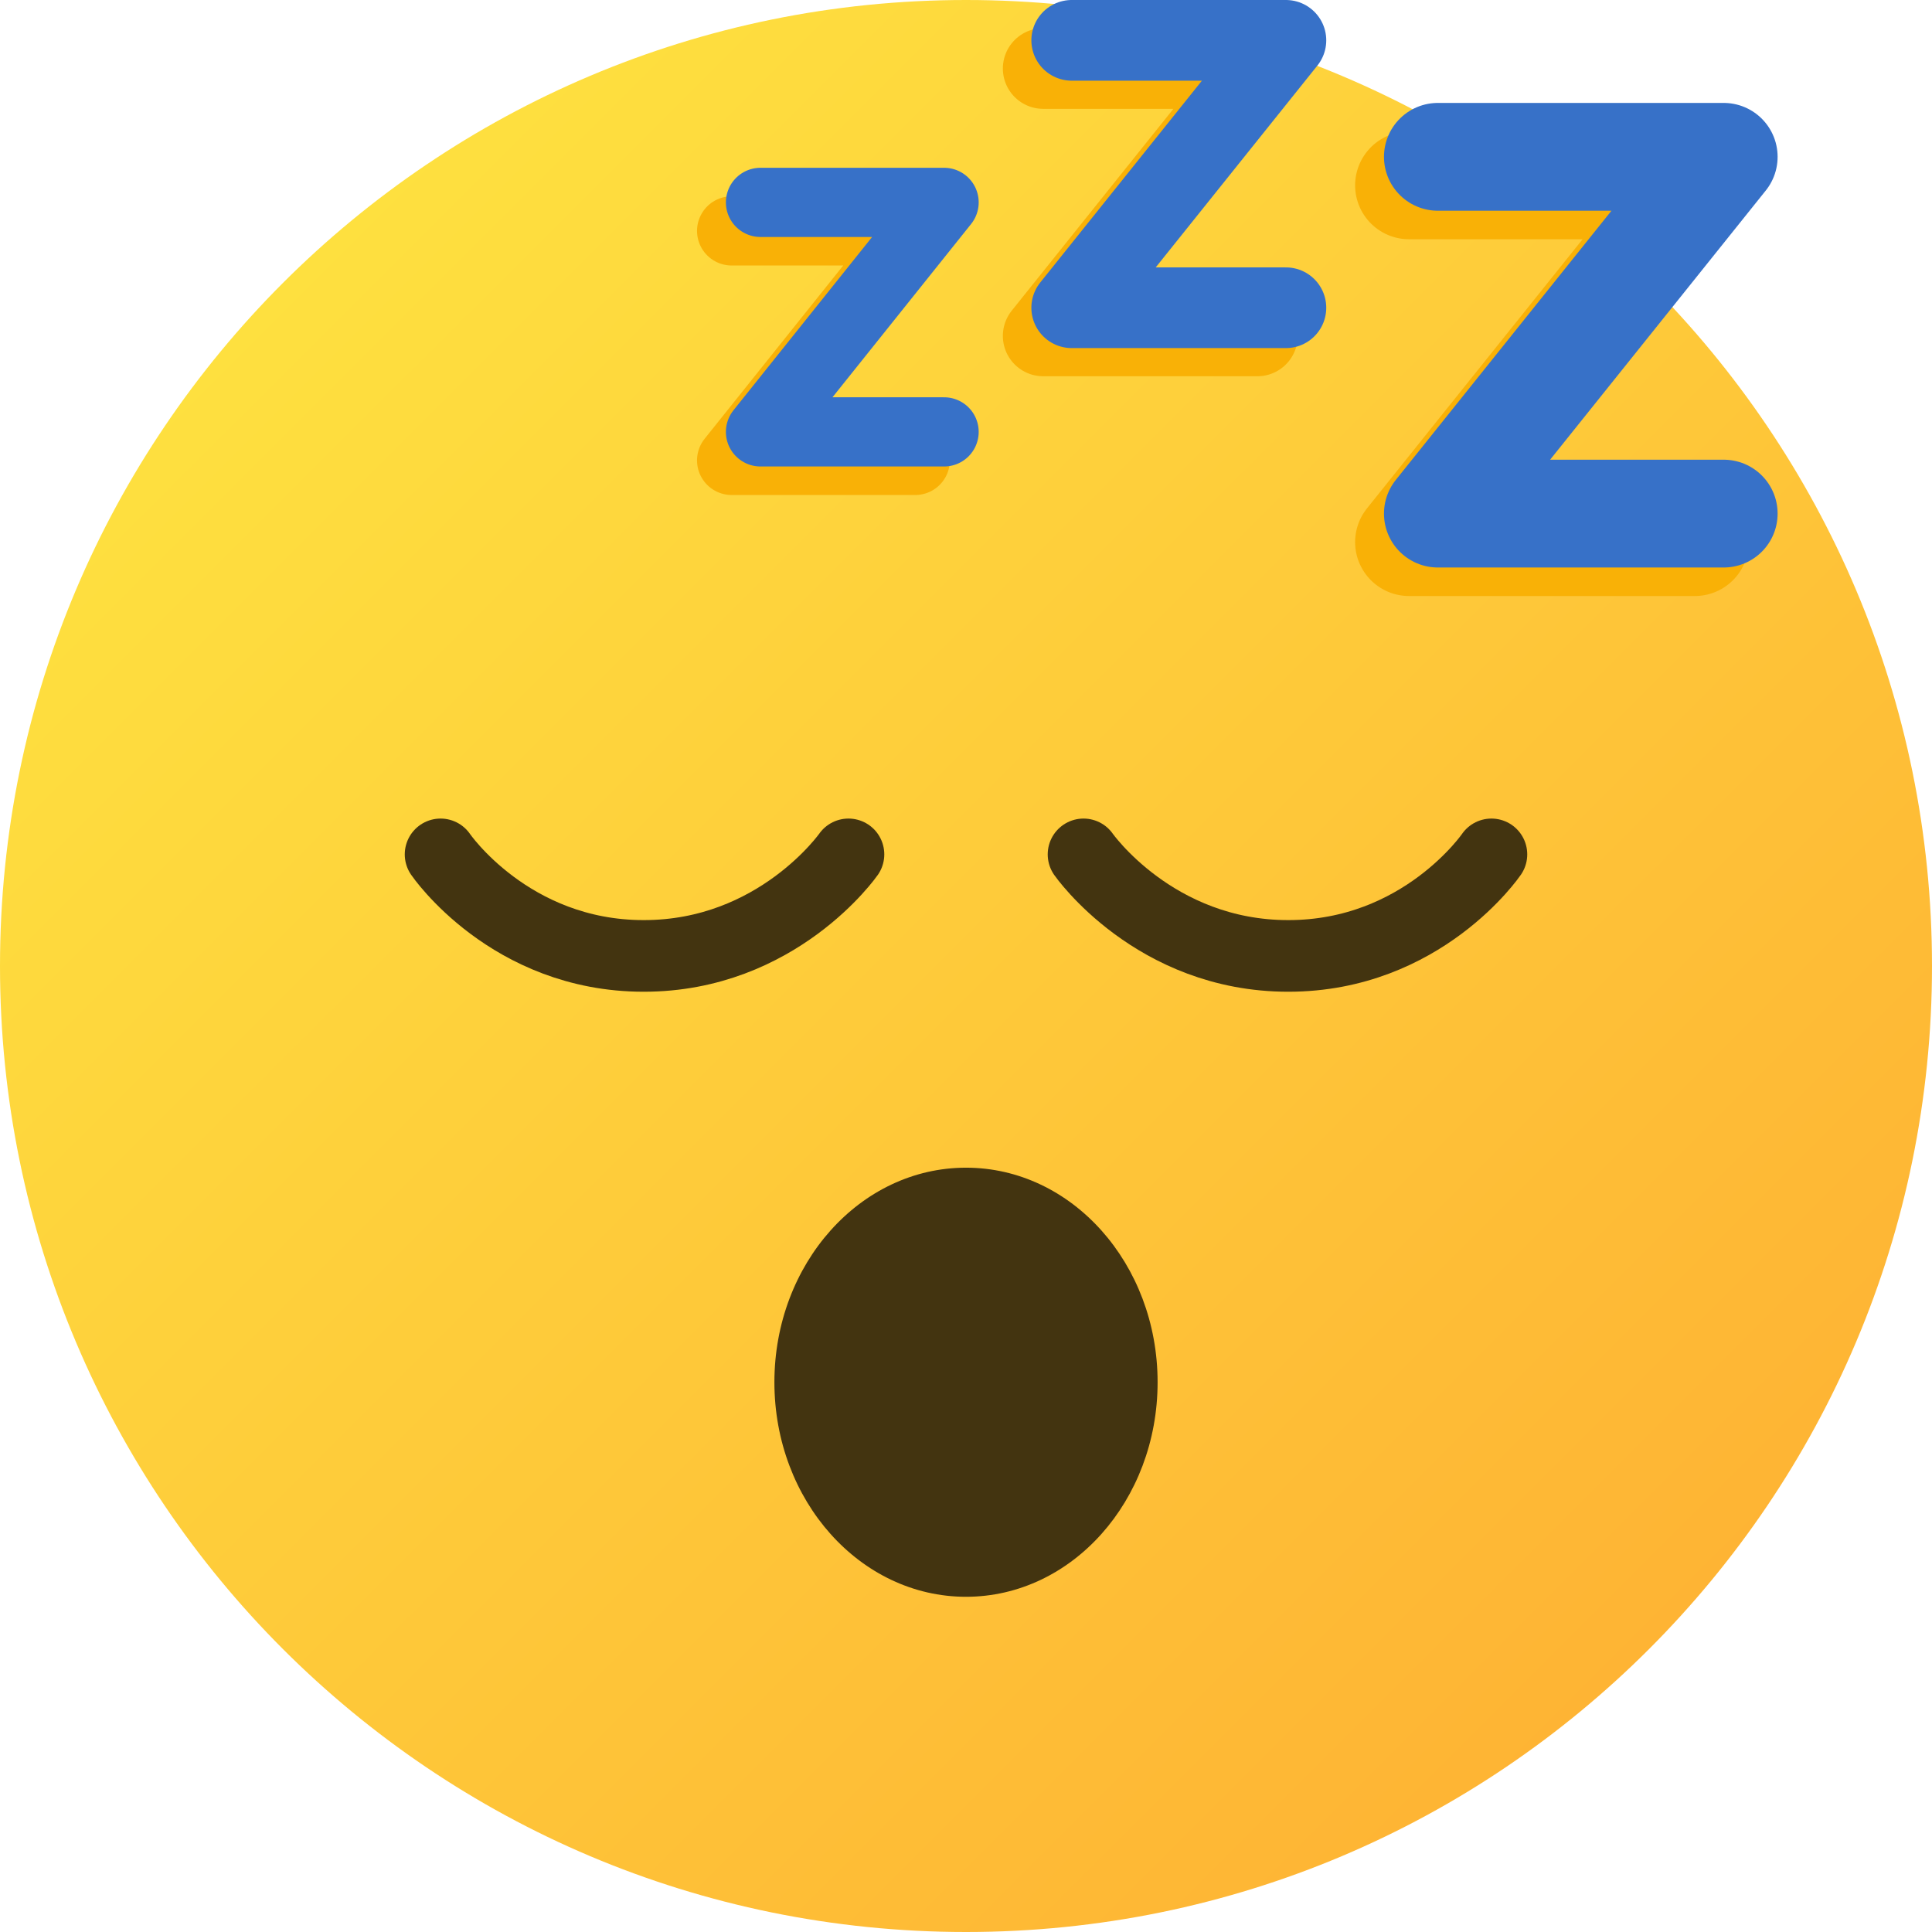
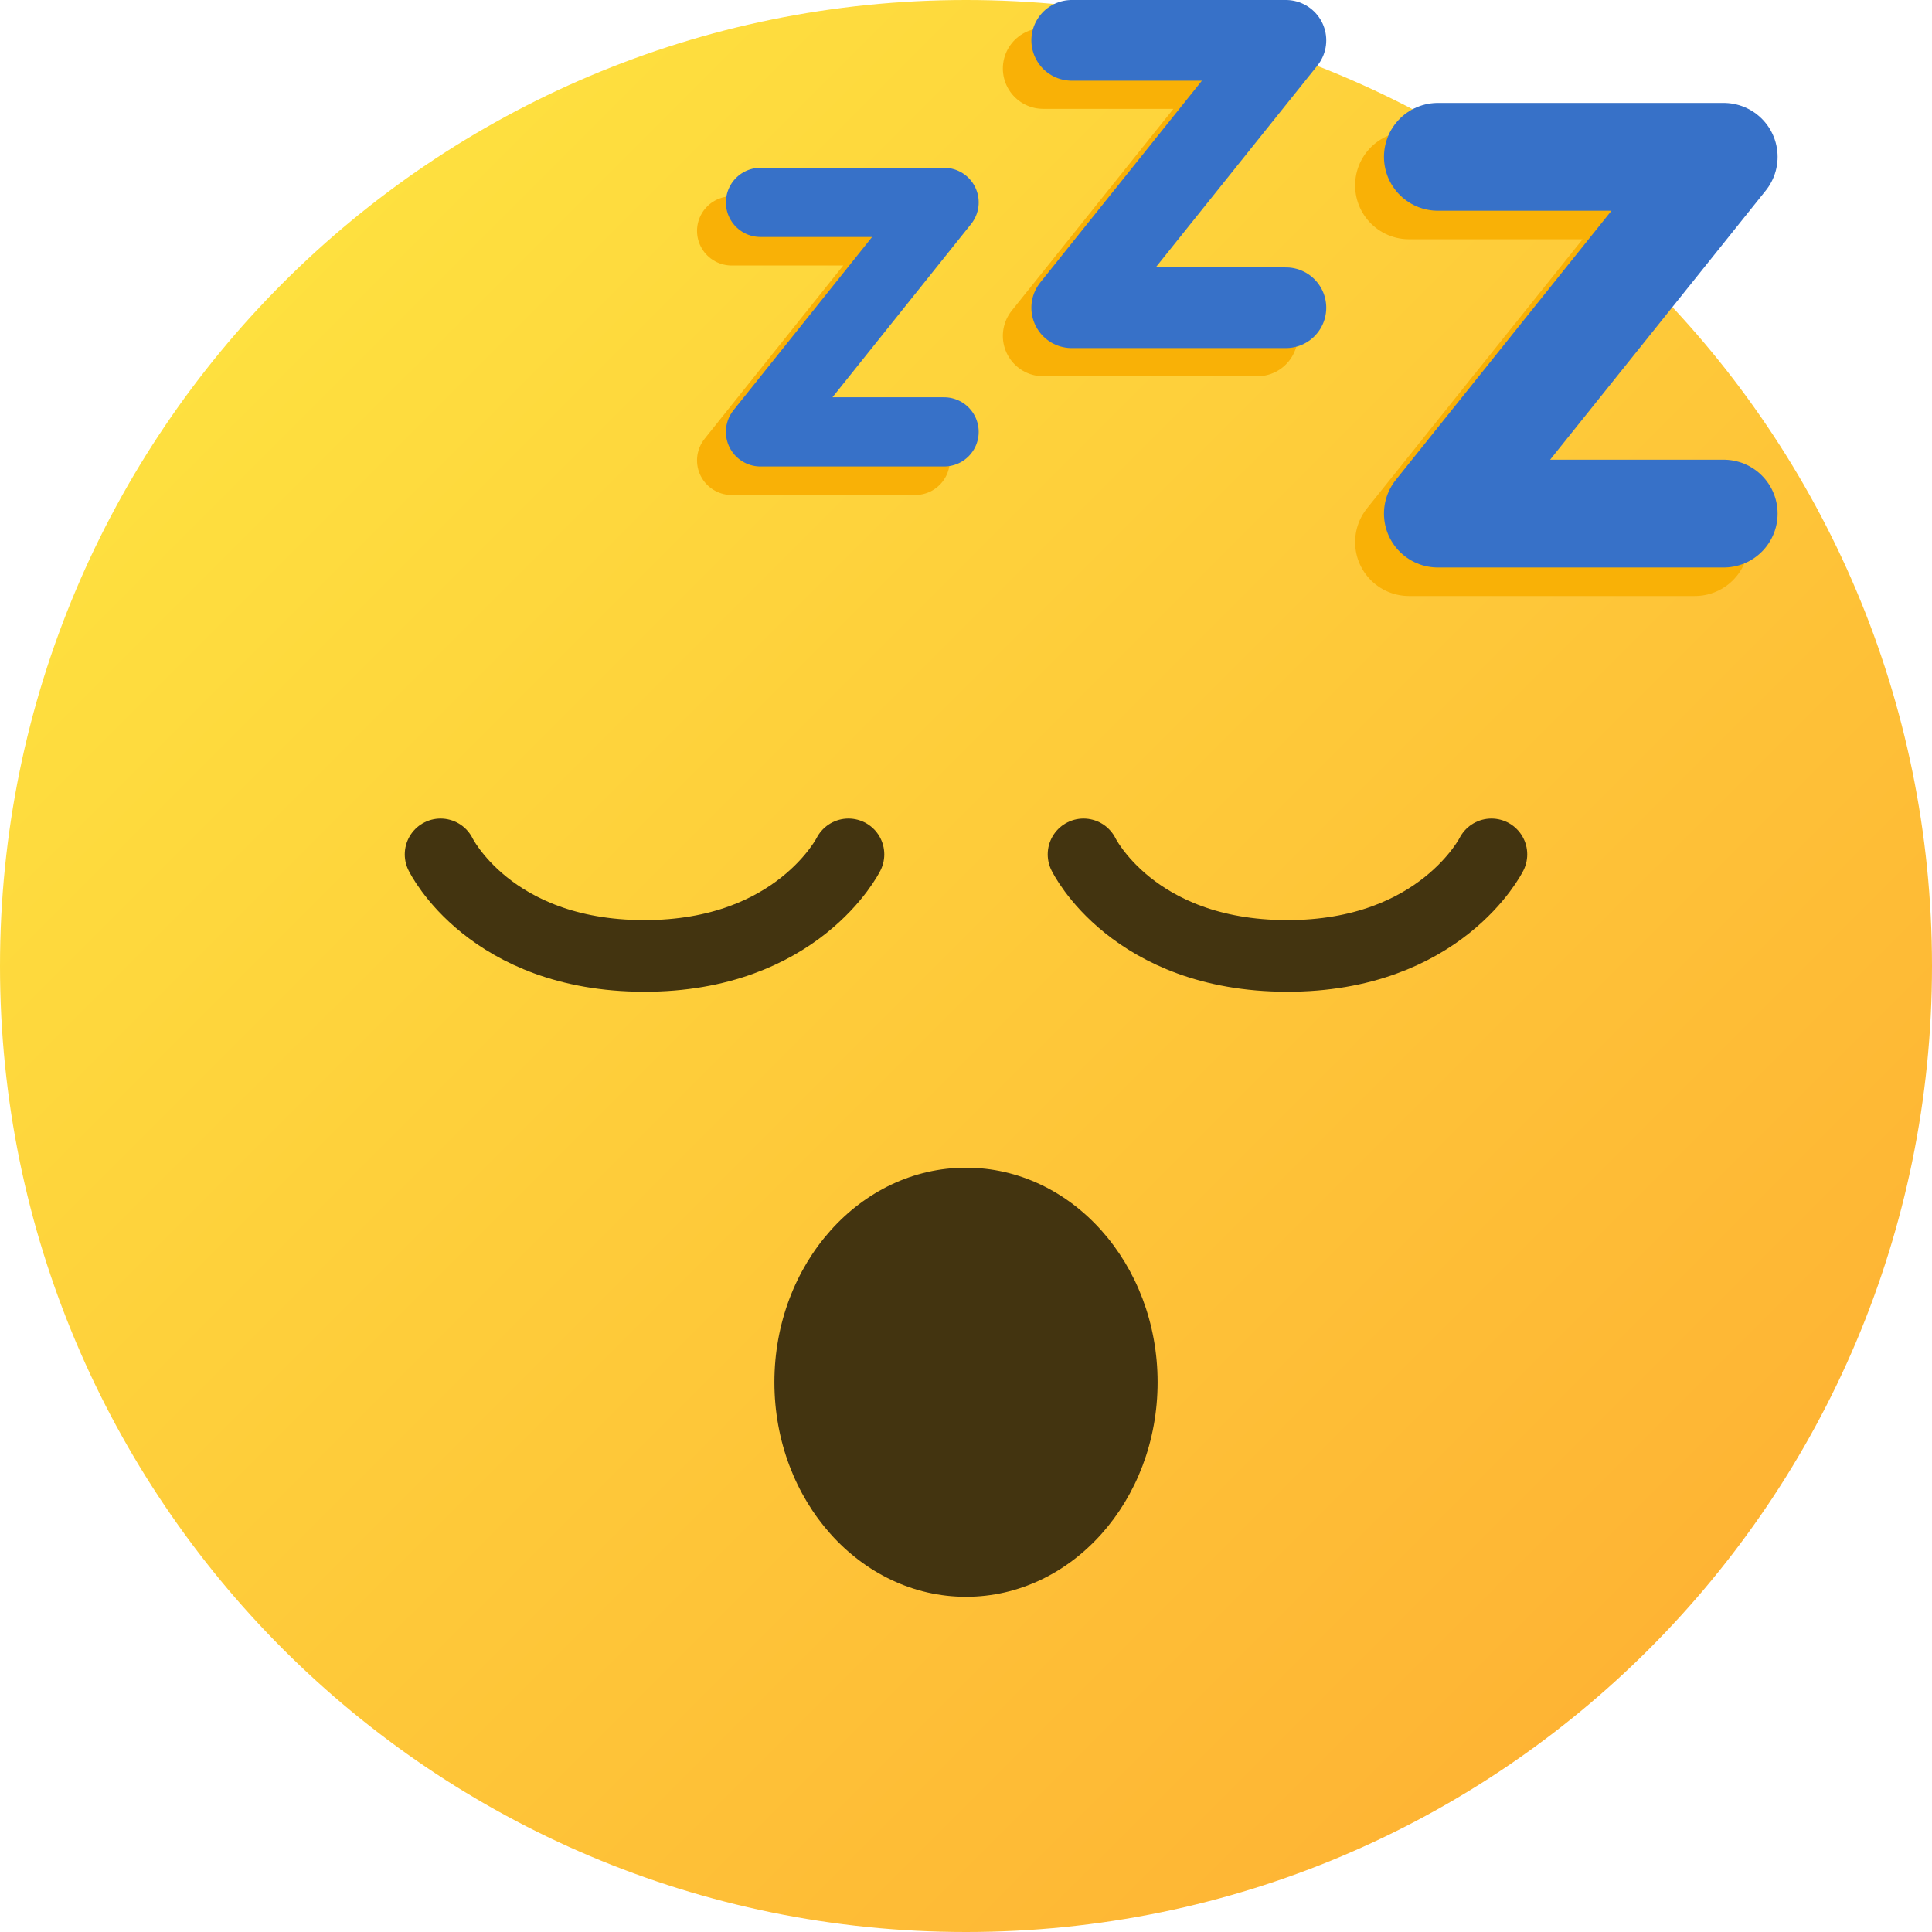
<svg xmlns="http://www.w3.org/2000/svg" width="21" height="21" version="1.1" viewBox="0 0 5.556 5.556">
  <defs>
    <linearGradient id="linearGradient469" x1="-76.974" x2="-73.139" y1="106.84" y2="110.676" gradientTransform="matrix(1.02439 0 0 1.02439 79.6654 -108.6324)" gradientUnits="userSpaceOnUse">
      <stop stop-color="#fee03f" offset="0" />
      <stop stop-color="#feb434" offset="1" />
    </linearGradient>
  </defs>
  <path d="M 5.556,2.778 A 2.778,2.778 0 0 1 2.778,5.556 2.778,2.778 0 0 1 0,2.778 2.778,2.778 0 0 1 2.778,0 2.778,2.778 0 0 1 5.556,2.778 Z" fill="url(#linearGradient469)" style="paint-order:normal" />
-   <path d="m1.267 2.457s0.199 0.292 0.584 0.292c0.385 2.6e-4 0.589-0.292 0.589-0.292" fill="none" stop-color="#000000" stroke="#433410" stroke-linecap="round" stroke-linejoin="round" stroke-width=".206" style="font-variation-settings:normal" />
-   <path d="m4.289 2.457s-0.199 0.292-0.584 0.292c-0.385 2.7e-4 -0.589-0.292-0.589-0.292" fill="none" stop-color="#000000" stroke="#433410" stroke-linecap="round" stroke-linejoin="round" stroke-width=".206" style="font-variation-settings:normal" />
  <path d="m3.329 3.975a0.551 0.617 0 0 1-0.551 0.617 0.551 0.617 0 0 1-0.551-0.617 0.551 0.617 0 0 1 0.551-0.617 0.551 0.617 0 0 1 0.551 0.617z" fill="#433410" />
  <g fill="none" stroke-linecap="round" stroke-linejoin="round">
    <path d="m4.052 0.533h0.822l-0.822 1.026h0.822" stop-color="#000000" stroke="#f9b106" stroke-width=".31" style="font-variation-settings:normal" />
    <path d="m4.135 0.451h0.822l-0.822 1.026h0.822" stop-color="#000000" stroke="#3771c8" stroke-width=".31" style="font-variation-settings:normal" />
    <path d="m2.104 0.664h0.528l-0.528 0.66h0.528" stop-color="#000000" stroke="#f9b106" stroke-width=".199" style="font-variation-settings:normal" />
    <path d="m2.187 0.582h0.528l-0.528 0.66h0.528" stop-color="#000000" stroke="#3771c8" stroke-width=".199" style="font-variation-settings:normal" />
    <path d="m3 0.197h0.616l-0.616 0.769h0.616" stop-color="#000000" stroke="#f9b106" stroke-width=".232" style="font-variation-settings:normal" />
    <path d="m3.082 0.116h0.616l-0.616 0.769h0.616" stop-color="#000000" stroke="#3771c8" stroke-width=".232" style="font-variation-settings:normal" />
+     <path d="m1.267 2.457s0.141 0.291 0.584 0.292 0.589-0.292 0.589-0.292" stop-color="#000000" stroke="#433410" stroke-width=".206" style="font-variation-settings:normal" />
+     <path d="m3.116 2.457s0.141 0.291 0.584 0.292 0.589-0.292 0.589-0.292" stop-color="#000000" stroke="#433410" stroke-width=".206" style="font-variation-settings:normal" />
  </g>
</svg>
